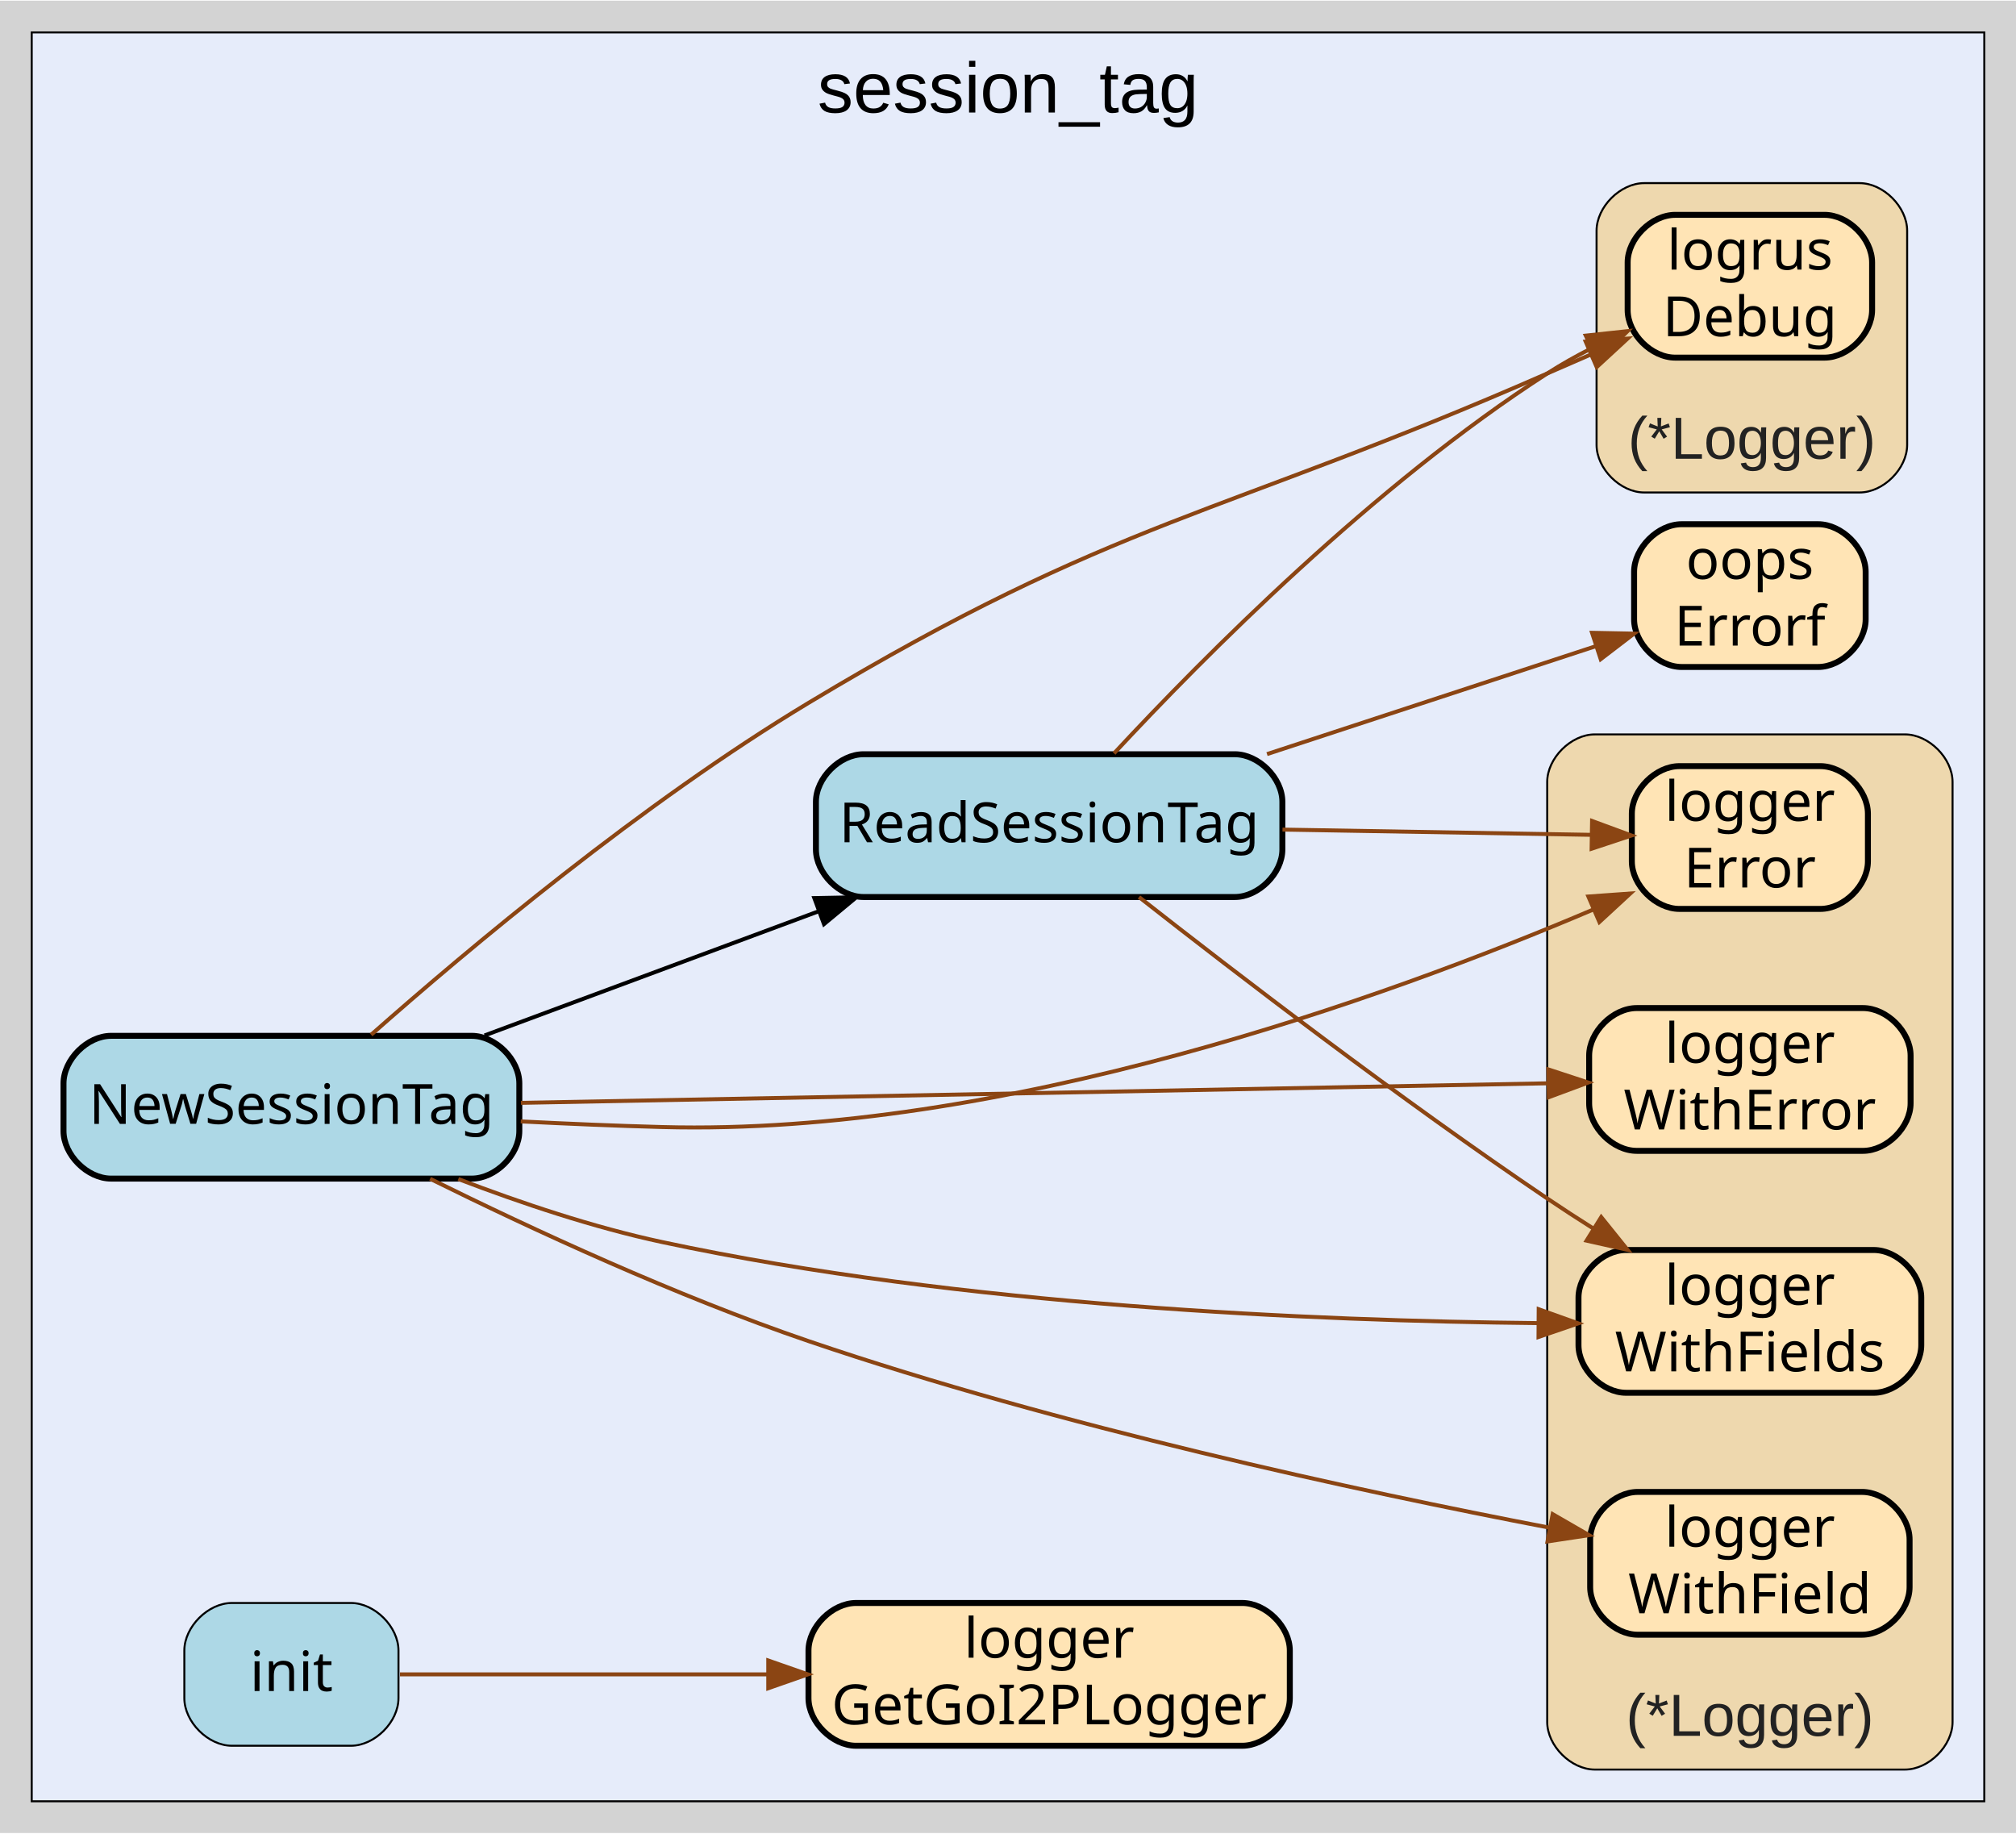
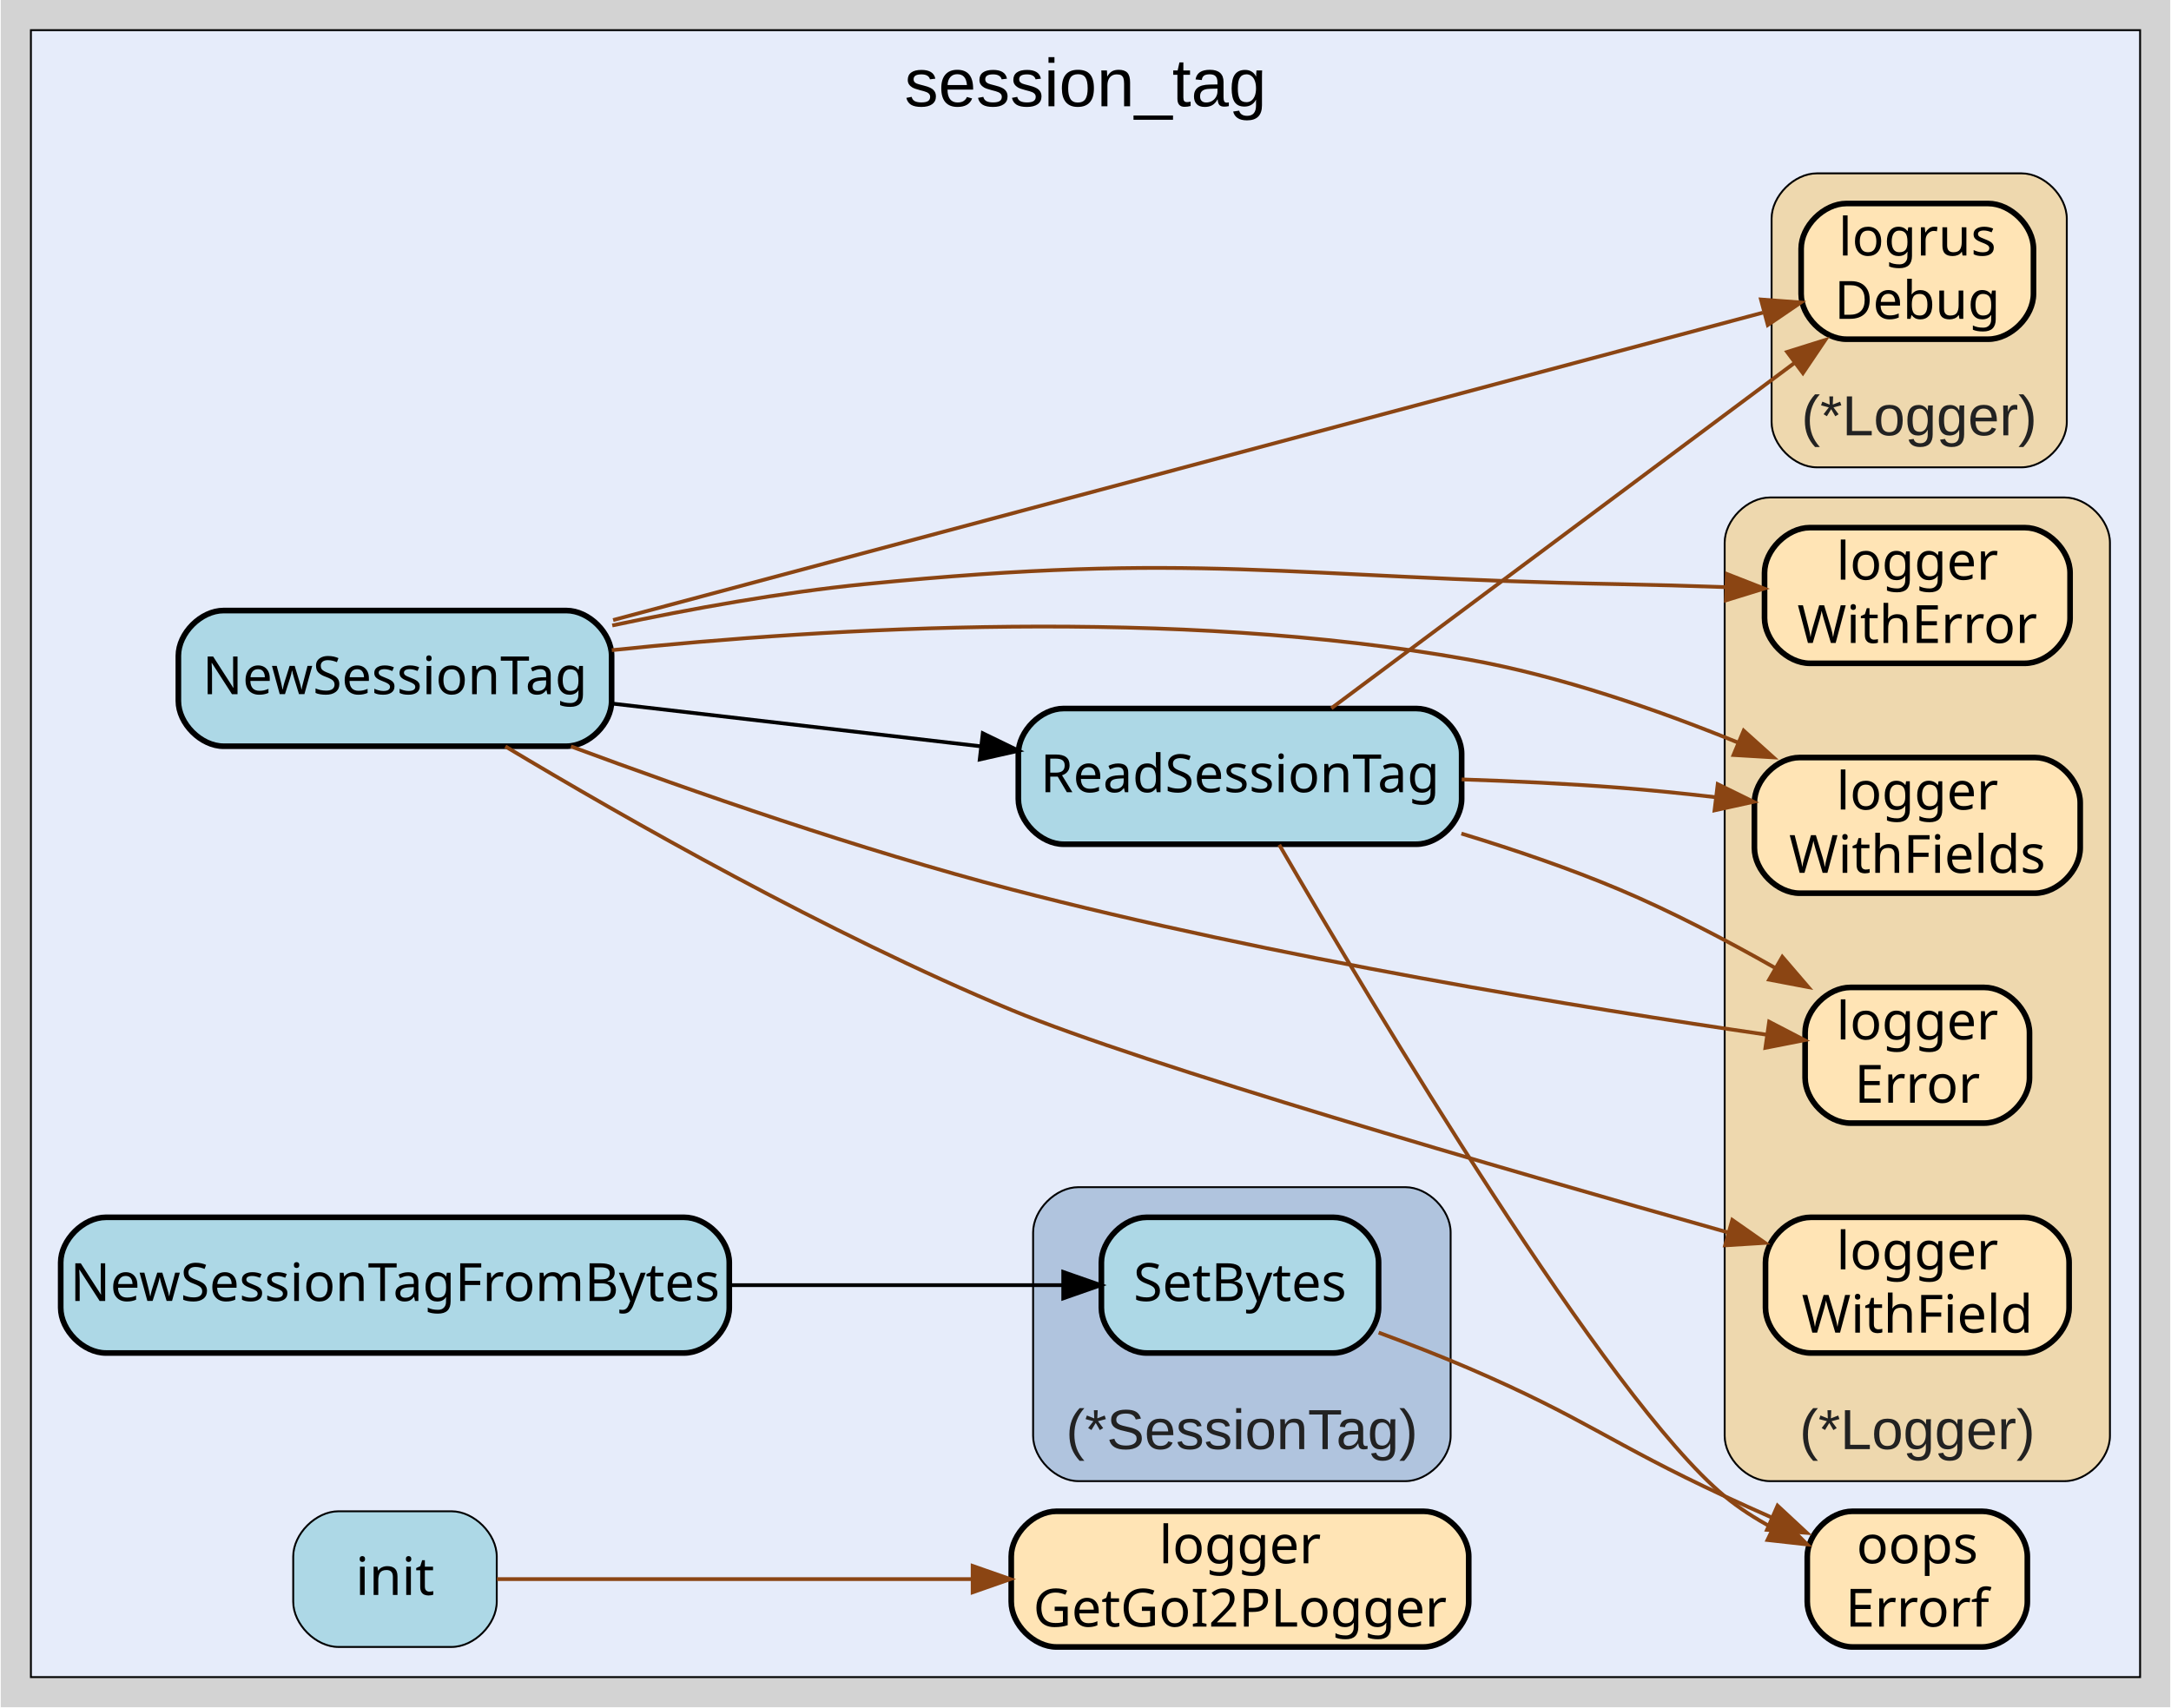
- <svg xmlns="http://www.w3.org/2000/svg" xmlns:xlink="http://www.w3.org/1999/xlink" width="508pt" height="462pt" viewBox="0.00 0.00 508.38 462.00">
-   <g id="graph0" class="graph" transform="scale(1 1) rotate(0) translate(0 462)">
-     <polygon fill="#d3d3d3" stroke="transparent" points="0,0 0,-462 508.38,-462 508.38,0 0,0" />
+ <svg xmlns="http://www.w3.org/2000/svg" xmlns:xlink="http://www.w3.org/1999/xlink" width="576pt" height="453pt" viewBox="0.00 0.00 575.60 453.00">
+   <g id="graph0" class="graph" transform="scale(1 1) rotate(0) translate(0 453)">
+     <polygon fill="#d3d3d3" stroke="transparent" points="0,0 0,-453 575.6,-453 575.6,0 0,0" />
    <g id="clust1" class="cluster">
-       <polygon fill="#e6ecfa" stroke="#000000" stroke-width=".5" points="8,-8 8,-454 500.38,-454 500.38,-8 8,-8" />
-       <text text-anchor="middle" x="254.19" y="-433.8" font-family="Arial" font-size="18.00" fill="#000000">session_tag</text>
+       <polygon fill="#e6ecfa" stroke="#000000" stroke-width=".5" points="8,-8 8,-445 567.6,-445 567.6,-8 8,-8" />
+       <text text-anchor="middle" x="287.8" y="-424.8" font-family="Arial" font-size="18.00" fill="#000000">session_tag</text>
+     </g>
+     <g id="clust4" class="cluster">
+       <g id="a_clust4">
+         <a xlink:title="type: *github.com/sirupsen/logrus.Logger">
+           <path fill="#eed8ae" stroke="#000000" stroke-width=".5" d="M481.83,-329C481.83,-329 536.152,-329 536.152,-329 542.152,-329 548.152,-335 548.152,-341 548.152,-341 548.152,-395 548.152,-395 548.152,-401 542.152,-407 536.152,-407 536.152,-407 481.83,-407 481.83,-407 475.83,-407 469.83,-401 469.83,-395 469.83,-395 469.83,-341 469.83,-341 469.83,-335 475.83,-329 481.83,-329" />
+           <text text-anchor="middle" x="508.991" y="-337.5" font-family="Arial" font-size="15.00" fill="#222222">(*Logger)</text>
+         </a>
+       </g>
    </g>
    <g id="clust3" class="cluster">
      <g id="a_clust3">
-         <a xlink:title="type: *github.com/sirupsen/logrus.Logger">
-           <path fill="#eed8ae" stroke="#000000" stroke-width=".5" d="M414.61,-338C414.61,-338 468.931,-338 468.931,-338 474.931,-338 480.931,-344 480.931,-350 480.931,-350 480.931,-404 480.931,-404 480.931,-410 474.931,-416 468.931,-416 468.931,-416 414.61,-416 414.61,-416 408.61,-416 402.61,-410 402.61,-404 402.61,-404 402.61,-350 402.61,-350 402.61,-344 408.61,-338 414.61,-338" />
-           <text text-anchor="middle" x="441.771" y="-346.5" font-family="Arial" font-size="15.00" fill="#222222">(*Logger)</text>
+         <a xlink:title="type: *github.com/go-i2p/logger.Logger">
+           <path fill="#eed8ae" stroke="#000000" stroke-width=".5" d="M469.382,-60C469.382,-60 547.6,-60 547.6,-60 553.6,-60 559.6,-66 559.6,-72 559.6,-72 559.6,-309 559.6,-309 559.6,-315 553.6,-321 547.6,-321 547.6,-321 469.382,-321 469.382,-321 463.382,-321 457.382,-315 457.382,-309 457.382,-309 457.382,-72 457.382,-72 457.382,-66 463.382,-60 469.382,-60" />
+           <text text-anchor="middle" x="508.491" y="-68.5" font-family="Arial" font-size="15.00" fill="#222222">(*Logger)</text>
        </a>
      </g>
    </g>
    <g id="clust2" class="cluster">
      <g id="a_clust2">
-         <a xlink:title="type: *github.com/go-i2p/logger.Logger">
-           <path fill="#eed8ae" stroke="#000000" stroke-width=".5" d="M402.161,-16C402.161,-16 480.38,-16 480.38,-16 486.38,-16 492.38,-22 492.38,-28 492.38,-28 492.38,-265 492.38,-265 492.38,-271 486.38,-277 480.38,-277 480.38,-277 402.161,-277 402.161,-277 396.161,-277 390.161,-271 390.161,-265 390.161,-265 390.161,-28 390.161,-28 390.161,-22 396.161,-16 402.161,-16" />
-           <text text-anchor="middle" x="441.271" y="-24.5" font-family="Arial" font-size="15.00" fill="#222222">(*Logger)</text>
+         <a xlink:title="type: *github.com/go-i2p/common/session_tag.SessionTag">
+           <path fill="#b0c4de" stroke="#000000" stroke-width=".5" d="M285.9,-60C285.9,-60 372.674,-60 372.674,-60 378.674,-60 384.674,-66 384.674,-72 384.674,-72 384.674,-126 384.674,-126 384.674,-132 378.674,-138 372.674,-138 372.674,-138 285.9,-138 285.9,-138 279.9,-138 273.9,-132 273.9,-126 273.9,-126 273.9,-72 273.9,-72 273.9,-66 279.9,-60 285.9,-60" />
+           <text text-anchor="middle" x="329.287" y="-68.5" font-family="Arial" font-size="15.00" fill="#222222">(*SessionTag)</text>
        </a>
      </g>
    </g>
    <g id="node1" class="node">
      <g id="a_node1">
-         <a xlink:title="github.com/go-i2p/common/session_tag.NewSessionTag | defined in utils.go:38&#10;at utils.go:39: calling [(*github.com/go-i2p/logger.Logger).WithField]&#10;at utils.go:39: calling [(*github.com/sirupsen/logrus.Logger).Debug]&#10;at utils.go:48: calling [(*github.com/sirupsen/logrus.Logger).Debug]&#10;at utils.go:42: calling [(*github.com/go-i2p/logger.Logger).WithError]&#10;at utils.go:42: calling [(*github.com/go-i2p/logger.Logger).Error]&#10;at utils.go:46: calling [(*github.com/go-i2p/logger.Logger).WithFields]&#10;at utils.go:40: calling [github.com/go-i2p/common/session_tag.ReadSessionTag]">
-           <path fill="#add8e6" stroke="#000000" stroke-width="1.5" d="M118.958,-201C118.958,-201 28.014,-201 28.014,-201 22.014,-201 16.014,-195 16.014,-189 16.014,-189 16.014,-177 16.014,-177 16.014,-171 22.014,-165 28.014,-165 28.014,-165 118.958,-165 118.958,-165 124.958,-165 130.958,-171 130.958,-177 130.958,-177 130.958,-189 130.958,-189 130.958,-195 124.958,-201 118.958,-201" />
-           <text text-anchor="middle" x="73.486" y="-178.8" font-family="Verdana" font-size="14.00" fill="#000000">NewSessionTag</text>
+         <a xlink:title="github.com/samber/oops.Errorf | defined in oops.go:34">
+           <path fill="#ffe4b5" stroke="#000000" stroke-width="1.5" d="M525.686,-52C525.686,-52 491.296,-52 491.296,-52 485.296,-52 479.296,-46 479.296,-40 479.296,-40 479.296,-28 479.296,-28 479.296,-22 485.296,-16 491.296,-16 491.296,-16 525.686,-16 525.686,-16 531.686,-16 537.686,-22 537.686,-28 537.686,-28 537.686,-40 537.686,-40 537.686,-46 531.686,-52 525.686,-52" />
+           <text text-anchor="middle" x="508.491" y="-38.2" font-family="Verdana" font-size="14.00" fill="#000000">oops</text>
+           <text text-anchor="middle" x="508.491" y="-21.4" font-family="Verdana" font-size="14.00" fill="#000000">Errorf</text>
        </a>
      </g>
    </g>
    <g id="node2" class="node">
      <g id="a_node2">
-         <a xlink:title="github.com/go-i2p/common/session_tag.ReadSessionTag | defined in utils.go:15&#10;at utils.go:31: calling [(*github.com/sirupsen/logrus.Logger).Debug]&#10;at utils.go:17: calling [(*github.com/go-i2p/logger.Logger).WithFields]&#10;at utils.go:29: calling [(*github.com/go-i2p/logger.Logger).WithFields]&#10;at utils.go:21: calling [(*github.com/go-i2p/logger.Logger).Error]&#10;at utils.go:22: calling [github.com/samber/oops.Errorf]">
-           <path fill="#add8e6" stroke="#000000" stroke-width="1.5" d="M311.377,-272C311.377,-272 217.756,-272 217.756,-272 211.756,-272 205.756,-266 205.756,-260 205.756,-260 205.756,-248 205.756,-248 205.756,-242 211.756,-236 217.756,-236 217.756,-236 311.377,-236 311.377,-236 317.377,-236 323.377,-242 323.377,-248 323.377,-248 323.377,-260 323.377,-260 323.377,-266 317.377,-272 311.377,-272" />
-           <text text-anchor="middle" x="264.567" y="-249.8" font-family="Verdana" font-size="14.00" fill="#000000">ReadSessionTag</text>
-         </a>
-       </g>
-     </g>
-     <g id="edge11" class="edge">
-       <g id="a_edge11">
-         <a xlink:title="at utils.go:40: calling [github.com/go-i2p/common/session_tag.ReadSessionTag]">
-           <path fill="none" stroke="#000000" d="M122.198,-201.1C147.802,-210.614 179.368,-222.343 206.265,-232.337" />
-           <polygon fill="#000000" stroke="#000000" points="205.351,-235.731 215.944,-235.933 207.789,-229.169 205.351,-235.731" />
-         </a>
-       </g>
-     </g>
-     <g id="node6" class="node">
-       <g id="a_node6">
-         <a xlink:title="(*github.com/go-i2p/logger.Logger).WithField | defined in log.go:54">
-           <path fill="#ffe4b5" stroke="#000000" stroke-width="1.5" d="M469.545,-86C469.545,-86 412.996,-86 412.996,-86 406.996,-86 400.996,-80 400.996,-74 400.996,-74 400.996,-62 400.996,-62 400.996,-56 406.996,-50 412.996,-50 412.996,-50 469.545,-50 469.545,-50 475.545,-50 481.545,-56 481.545,-62 481.545,-62 481.545,-74 481.545,-74 481.545,-80 475.545,-86 469.545,-86" />
-           <text text-anchor="middle" x="441.271" y="-72.2" font-family="Verdana" font-size="14.00" fill="#000000">logger</text>
-           <text text-anchor="middle" x="441.271" y="-55.4" font-family="Verdana" font-size="14.00" fill="#000000">WithField</text>
+         <a xlink:title="github.com/go-i2p/common/session_tag.ReadSessionTag | defined in utils.go:15&#10;at utils.go:31: calling [(*github.com/sirupsen/logrus.Logger).Debug]&#10;at utils.go:22: calling [github.com/samber/oops.Errorf]&#10;at utils.go:17: calling [(*github.com/go-i2p/logger.Logger).WithFields]&#10;at utils.go:29: calling [(*github.com/go-i2p/logger.Logger).WithFields]&#10;at utils.go:21: calling [(*github.com/go-i2p/logger.Logger).Error]">
+           <path fill="#add8e6" stroke="#000000" stroke-width="1.5" d="M375.597,-265C375.597,-265 281.976,-265 281.976,-265 275.976,-265 269.976,-259 269.976,-253 269.976,-253 269.976,-241 269.976,-241 269.976,-235 275.976,-229 281.976,-229 281.976,-229 375.597,-229 375.597,-229 381.597,-229 387.597,-235 387.597,-241 387.597,-241 387.597,-253 387.597,-253 387.597,-259 381.597,-265 375.597,-265" />
+           <text text-anchor="middle" x="328.787" y="-242.8" font-family="Verdana" font-size="14.00" fill="#000000">ReadSessionTag</text>
+         </a>
+       </g>
+     </g>
+     <g id="edge6" class="edge">
+       <g id="a_edge6">
+         <a xlink:title="at utils.go:22: calling [github.com/samber/oops.Errorf]">
+           <path fill="none" stroke="#8b4513" d="M339.206,-228.846C363.897,-186.309 426.226,-81.837 457.382,-56 461.179,-52.851 465.494,-50.083 469.971,-47.669" />
+           <polygon fill="#8b4513" stroke="#8b4513" points="471.771,-50.688 479.27,-43.204 468.74,-44.378 471.771,-50.688" />
+         </a>
+       </g>
+     </g>
+     <g id="node8" class="node">
+       <g id="a_node8">
+         <a xlink:title="(*github.com/go-i2p/logger.Logger).WithFields | defined in log.go:60">
+           <path fill="#ffe4b5" stroke="#000000" stroke-width="1.5" d="M539.71,-252C539.71,-252 477.272,-252 477.272,-252 471.272,-252 465.272,-246 465.272,-240 465.272,-240 465.272,-228 465.272,-228 465.272,-222 471.272,-216 477.272,-216 477.272,-216 539.71,-216 539.71,-216 545.71,-216 551.71,-222 551.71,-228 551.71,-228 551.71,-240 551.71,-240 551.71,-246 545.71,-252 539.71,-252" />
+           <text text-anchor="middle" x="508.491" y="-238.2" font-family="Verdana" font-size="14.00" fill="#000000">logger</text>
+           <text text-anchor="middle" x="508.491" y="-221.4" font-family="Verdana" font-size="14.00" fill="#000000">WithFields</text>
+         </a>
+       </g>
+     </g>
+     <g id="edge12" class="edge">
+       <g id="a_edge12">
+         <a xlink:title="at utils.go:17: calling [(*github.com/go-i2p/logger.Logger).WithFields]&#10;at utils.go:29: calling [(*github.com/go-i2p/logger.Logger).WithFields]">
+           <path fill="none" stroke="#8b4513" d="M387.615,-246.193C401.336,-245.742 415.882,-245.052 429.382,-244 437.714,-243.351 446.517,-242.451 455.104,-241.456" />
+           <polygon fill="#8b4513" stroke="#8b4513" points="455.538,-244.929 465.045,-240.253 454.697,-237.98 455.538,-244.929" />
+         </a>
+       </g>
+     </g>
+     <g id="node9" class="node">
+       <g id="a_node9">
+         <a xlink:title="(*github.com/go-i2p/logger.Logger).Error | defined in log.go:42">
+           <path fill="#ffe4b5" stroke="#000000" stroke-width="1.5" d="M526.257,-191C526.257,-191 490.725,-191 490.725,-191 484.725,-191 478.725,-185 478.725,-179 478.725,-179 478.725,-167 478.725,-167 478.725,-161 484.725,-155 490.725,-155 490.725,-155 526.257,-155 526.257,-155 532.257,-155 538.257,-161 538.257,-167 538.257,-167 538.257,-179 538.257,-179 538.257,-185 532.257,-191 526.257,-191" />
+           <text text-anchor="middle" x="508.491" y="-177.2" font-family="Verdana" font-size="14.00" fill="#000000">logger</text>
+           <text text-anchor="middle" x="508.491" y="-160.4" font-family="Verdana" font-size="14.00" fill="#000000">Error</text>
+         </a>
+       </g>
+     </g>
+     <g id="edge13" class="edge">
+       <g id="a_edge13">
+         <a xlink:title="at utils.go:21: calling [(*github.com/go-i2p/logger.Logger).Error]">
+           <path fill="none" stroke="#8b4513" d="M387.527,-231.823C401.455,-227.586 416.114,-222.589 429.382,-217 443.25,-211.158 457.812,-203.53 470.609,-196.269" />
+           <polygon fill="#8b4513" stroke="#8b4513" points="472.677,-199.116 479.579,-191.078 469.171,-193.058 472.677,-199.116" />
+         </a>
+       </g>
+     </g>
+     <g id="node12" class="node">
+       <g id="a_node12">
+         <a xlink:title="(*github.com/sirupsen/logrus.Logger).Debug | defined in logger.go:221">
+           <path fill="#ffe4b5" stroke="#000000" stroke-width="1.5" d="M527.313,-399C527.313,-399 489.669,-399 489.669,-399 483.669,-399 477.669,-393 477.669,-387 477.669,-387 477.669,-375 477.669,-375 477.669,-369 483.669,-363 489.669,-363 489.669,-363 527.313,-363 527.313,-363 533.313,-363 539.313,-369 539.313,-375 539.313,-375 539.313,-387 539.313,-387 539.313,-393 533.313,-399 527.313,-399" />
+           <text text-anchor="middle" x="508.491" y="-385.2" font-family="Verdana" font-size="14.00" fill="#000000">logrus</text>
+           <text text-anchor="middle" x="508.491" y="-368.4" font-family="Verdana" font-size="14.00" fill="#000000">Debug</text>
        </a>
      </g>
    </g>
    <g id="edge1" class="edge">
      <g id="a_edge1">
+         <a xlink:title="at utils.go:31: calling [(*github.com/sirupsen/logrus.Logger).Debug]">
+           <path fill="none" stroke="#8b4513" d="M353.023,-265.072C384.775,-288.748 440.565,-330.349 475.967,-356.748" />
+           <polygon fill="#8b4513" stroke="#8b4513" points="473.957,-359.615 484.065,-362.786 478.141,-354.003 473.957,-359.615" />
+         </a>
+       </g>
+     </g>
+     <g id="node3" class="node">
+       <g id="a_node3">
+         <a xlink:title="github.com/go-i2p/common/session_tag.NewSessionTag | defined in utils.go:38&#10;at utils.go:39: calling [(*github.com/go-i2p/logger.Logger).WithField]&#10;at utils.go:40: calling [github.com/go-i2p/common/session_tag.ReadSessionTag]&#10;at utils.go:42: calling [(*github.com/go-i2p/logger.Logger).WithError]&#10;at utils.go:39: calling [(*github.com/sirupsen/logrus.Logger).Debug]&#10;at utils.go:48: calling [(*github.com/sirupsen/logrus.Logger).Debug]&#10;at utils.go:42: calling [(*github.com/go-i2p/logger.Logger).Error]&#10;at utils.go:46: calling [(*github.com/go-i2p/logger.Logger).WithFields]">
+           <path fill="#add8e6" stroke="#000000" stroke-width="1.5" d="M150.068,-291C150.068,-291 59.124,-291 59.124,-291 53.124,-291 47.124,-285 47.124,-279 47.124,-279 47.124,-267 47.124,-267 47.124,-261 53.124,-255 59.124,-255 59.124,-255 150.068,-255 150.068,-255 156.068,-255 162.068,-261 162.068,-267 162.068,-267 162.068,-279 162.068,-279 162.068,-285 156.068,-291 150.068,-291" />
+           <text text-anchor="middle" x="104.596" y="-268.8" font-family="Verdana" font-size="14.00" fill="#000000">NewSessionTag</text>
+         </a>
+       </g>
+     </g>
+     <g id="edge3" class="edge">
+       <g id="a_edge3">
+         <a xlink:title="at utils.go:40: calling [github.com/go-i2p/common/session_tag.ReadSessionTag]">
+           <path fill="none" stroke="#000000" d="M162.331,-266.304C192.183,-262.842 228.823,-258.593 260.12,-254.964" />
+           <polygon fill="#000000" stroke="#000000" points="260.548,-258.437 270.078,-253.809 259.741,-251.484 260.548,-258.437" />
+         </a>
+       </g>
+     </g>
+     <g id="edge9" class="edge">
+       <g id="a_edge9">
+         <a xlink:title="at utils.go:46: calling [(*github.com/go-i2p/logger.Logger).WithFields]">
+           <path fill="none" stroke="#8b4513" d="M162.118,-280.485C220.011,-286.508 311.619,-291.904 389.382,-278 413.657,-273.659 439.461,-264.711 460.822,-256.01" />
+           <polygon fill="#8b4513" stroke="#8b4513" points="462.426,-259.133 470.303,-252.047 459.726,-252.674 462.426,-259.133" />
+         </a>
+       </g>
+     </g>
+     <g id="edge8" class="edge">
+       <g id="a_edge8">
+         <a xlink:title="at utils.go:42: calling [(*github.com/go-i2p/logger.Logger).Error]">
+           <path fill="none" stroke="#8b4513" d="M151.279,-254.947C183.701,-242.923 228.109,-227.468 268.192,-217 337.772,-198.829 420.598,-185.426 468.599,-178.447" />
+           <polygon fill="#8b4513" stroke="#8b4513" points="469.183,-181.899 478.584,-177.015 468.189,-174.97 469.183,-181.899" />
+         </a>
+       </g>
+     </g>
+     <g id="node10" class="node">
+       <g id="a_node10">
+         <a xlink:title="(*github.com/go-i2p/logger.Logger).WithField | defined in log.go:54">
+           <path fill="#ffe4b5" stroke="#000000" stroke-width="1.5" d="M536.765,-130C536.765,-130 480.216,-130 480.216,-130 474.216,-130 468.216,-124 468.216,-118 468.216,-118 468.216,-106 468.216,-106 468.216,-100 474.216,-94 480.216,-94 480.216,-94 536.765,-94 536.765,-94 542.765,-94 548.765,-100 548.765,-106 548.765,-106 548.765,-118 548.765,-118 548.765,-124 542.765,-130 536.765,-130" />
+           <text text-anchor="middle" x="508.491" y="-116.2" font-family="Verdana" font-size="14.00" fill="#000000">logger</text>
+           <text text-anchor="middle" x="508.491" y="-99.4" font-family="Verdana" font-size="14.00" fill="#000000">WithField</text>
+         </a>
+       </g>
+     </g>
+     <g id="edge2" class="edge">
+       <g id="a_edge2">
        <a xlink:title="at utils.go:39: calling [(*github.com/go-i2p/logger.Logger).WithField]">
-           <path fill="none" stroke="#8b4513" d="M108.46,-164.955C134.317,-152.169 170.67,-135.34 203.972,-124 267.006,-102.536 342.177,-86.305 390.767,-76.981" />
-           <polygon fill="#8b4513" stroke="#8b4513" points="391.543,-80.396 400.718,-75.097 390.241,-73.518 391.543,-80.396" />
-         </a>
-       </g>
-     </g>
-     <g id="node7" class="node">
-       <g id="a_node7">
-         <a xlink:title="(*github.com/go-i2p/logger.Logger).WithFields | defined in log.go:60">
-           <path fill="#ffe4b5" stroke="#000000" stroke-width="1.5" d="M472.49,-147C472.49,-147 410.052,-147 410.052,-147 404.052,-147 398.052,-141 398.052,-135 398.052,-135 398.052,-123 398.052,-123 398.052,-117 404.052,-111 410.052,-111 410.052,-111 472.49,-111 472.49,-111 478.49,-111 484.49,-117 484.49,-123 484.49,-123 484.49,-135 484.49,-135 484.49,-141 478.49,-147 472.49,-147" />
-           <text text-anchor="middle" x="441.271" y="-133.2" font-family="Verdana" font-size="14.00" fill="#000000">logger</text>
-           <text text-anchor="middle" x="441.271" y="-116.4" font-family="Verdana" font-size="14.00" fill="#000000">WithFields</text>
-         </a>
-       </g>
-     </g>
-     <g id="edge6" class="edge">
-       <g id="a_edge6">
-         <a xlink:title="at utils.go:46: calling [(*github.com/go-i2p/logger.Logger).WithFields]">
-           <path fill="none" stroke="#8b4513" d="M115.574,-164.893C131.406,-158.832 149.746,-152.686 166.972,-149 242.418,-132.856 331.904,-129.124 387.648,-128.567" />
-           <polygon fill="#8b4513" stroke="#8b4513" points="388.017,-132.065 397.993,-128.496 387.969,-125.065 388.017,-132.065" />
-         </a>
-       </g>
-     </g>
-     <g id="node8" class="node">
-       <g id="a_node8">
-         <a xlink:title="(*github.com/go-i2p/logger.Logger).Error | defined in log.go:42">
-           <path fill="#ffe4b5" stroke="#000000" stroke-width="1.5" d="M459.037,-269C459.037,-269 423.505,-269 423.505,-269 417.505,-269 411.505,-263 411.505,-257 411.505,-257 411.505,-245 411.505,-245 411.505,-239 417.505,-233 423.505,-233 423.505,-233 459.037,-233 459.037,-233 465.037,-233 471.037,-239 471.037,-245 471.037,-245 471.037,-257 471.037,-257 471.037,-263 465.037,-269 459.037,-269" />
-           <text text-anchor="middle" x="441.271" y="-255.2" font-family="Verdana" font-size="14.00" fill="#000000">logger</text>
-           <text text-anchor="middle" x="441.271" y="-238.4" font-family="Verdana" font-size="14.00" fill="#000000">Error</text>
-         </a>
-       </g>
-     </g>
-     <g id="edge5" class="edge">
-       <g id="a_edge5">
-         <a xlink:title="at utils.go:42: calling [(*github.com/go-i2p/logger.Logger).Error]">
-           <path fill="none" stroke="#8b4513" d="M131.315,-179.423C143.108,-178.83 155.436,-178.308 166.972,-178 252.998,-175.701 349.298,-210.508 401.825,-232.867" />
-           <polygon fill="#8b4513" stroke="#8b4513" points="400.543,-236.126 411.111,-236.885 403.323,-229.701 400.543,-236.126" />
-         </a>
-       </g>
-     </g>
-     <g id="node9" class="node">
-       <g id="a_node9">
+           <path fill="none" stroke="#8b4513" d="M133.875,-254.944C165.953,-235.716 219.358,-205.315 268.192,-185 302.632,-170.673 398.38,-142.887 458.098,-126.034" />
+           <polygon fill="#8b4513" stroke="#8b4513" points="459.405,-129.302 468.082,-123.223 457.508,-122.564 459.405,-129.302" />
+         </a>
+       </g>
+     </g>
+     <g id="node11" class="node">
+       <g id="a_node11">
        <a xlink:title="(*github.com/go-i2p/logger.Logger).WithError | defined in log.go:66">
-           <path fill="#ffe4b5" stroke="#000000" stroke-width="1.5" d="M469.802,-208C469.802,-208 412.739,-208 412.739,-208 406.739,-208 400.739,-202 400.739,-196 400.739,-196 400.739,-184 400.739,-184 400.739,-178 406.739,-172 412.739,-172 412.739,-172 469.802,-172 469.802,-172 475.802,-172 481.802,-178 481.802,-184 481.802,-184 481.802,-196 481.802,-196 481.802,-202 475.802,-208 469.802,-208" />
-           <text text-anchor="middle" x="441.271" y="-194.2" font-family="Verdana" font-size="14.00" fill="#000000">logger</text>
-           <text text-anchor="middle" x="441.271" y="-177.4" font-family="Verdana" font-size="14.00" fill="#000000">WithError</text>
+           <path fill="#ffe4b5" stroke="#000000" stroke-width="1.5" d="M537.023,-313C537.023,-313 479.959,-313 479.959,-313 473.959,-313 467.959,-307 467.959,-301 467.959,-301 467.959,-289 467.959,-289 467.959,-283 473.959,-277 479.959,-277 479.959,-277 537.023,-277 537.023,-277 543.023,-277 549.023,-283 549.023,-289 549.023,-289 549.023,-301 549.023,-301 549.023,-307 543.023,-313 537.023,-313" />
+           <text text-anchor="middle" x="508.491" y="-299.2" font-family="Verdana" font-size="14.00" fill="#000000">logger</text>
+           <text text-anchor="middle" x="508.491" y="-282.4" font-family="Verdana" font-size="14.00" fill="#000000">WithError</text>
        </a>
      </g>
    </g>
    <g id="edge4" class="edge">
      <g id="a_edge4">
        <a xlink:title="at utils.go:42: calling [(*github.com/go-i2p/logger.Logger).WithError]">
-           <path fill="none" stroke="#8b4513" d="M131.357,-184.101C202.646,-185.458 322.622,-187.742 390.489,-189.034" />
-           <polygon fill="#8b4513" stroke="#8b4513" points="390.451,-192.533 400.515,-189.224 390.584,-185.535 390.451,-192.533" />
-         </a>
-       </g>
-     </g>
-     <g id="node10" class="node">
-       <g id="a_node10">
-         <a xlink:title="(*github.com/sirupsen/logrus.Logger).Debug | defined in logger.go:221">
-           <path fill="#ffe4b5" stroke="#000000" stroke-width="1.5" d="M460.093,-408C460.093,-408 422.449,-408 422.449,-408 416.449,-408 410.449,-402 410.449,-396 410.449,-396 410.449,-384 410.449,-384 410.449,-378 416.449,-372 422.449,-372 422.449,-372 460.093,-372 460.093,-372 466.093,-372 472.093,-378 472.093,-384 472.093,-384 472.093,-396 472.093,-396 472.093,-402 466.093,-408 460.093,-408" />
-           <text text-anchor="middle" x="441.271" y="-394.2" font-family="Verdana" font-size="14.00" fill="#000000">logrus</text>
-           <text text-anchor="middle" x="441.271" y="-377.4" font-family="Verdana" font-size="14.00" fill="#000000">Debug</text>
-         </a>
-       </g>
-     </g>
-     <g id="edge2" class="edge">
-       <g id="a_edge2">
+           <path fill="none" stroke="#8b4513" d="M162.239,-287.04C183.185,-291.485 207.128,-295.808 229.192,-298 317.729,-306.795 340.425,-299.686 429.382,-298 438.565,-297.826 448.345,-297.538 457.784,-297.208" />
+           <polygon fill="#8b4513" stroke="#8b4513" points="457.984,-300.703 467.848,-296.837 457.725,-293.708 457.984,-300.703" />
+         </a>
+       </g>
+     </g>
+     <g id="edge7" class="edge">
+       <g id="a_edge7">
        <a xlink:title="at utils.go:39: calling [(*github.com/sirupsen/logrus.Logger).Debug]&#10;at utils.go:48: calling [(*github.com/sirupsen/logrus.Logger).Debug]">
-           <path fill="none" stroke="#8b4513" d="M93.587,-201.271C118.285,-223.095 162.081,-259.809 203.972,-285 281.615,-331.691 307.175,-331.644 390.161,-368 393.742,-369.569 397.468,-371.191 401.204,-372.811" />
-           <polygon fill="#8b4513" stroke="#8b4513" points="399.865,-376.046 410.433,-376.802 402.643,-369.62 399.865,-376.046" />
-         </a>
-       </g>
-     </g>
-     <g id="node3" class="node">
-       <g id="a_node3">
-         <a xlink:title="github.com/samber/oops.Errorf | defined in oops.go:34">
-           <path fill="#ffe4b5" stroke="#000000" stroke-width="1.5" d="M458.466,-330C458.466,-330 424.075,-330 424.075,-330 418.075,-330 412.075,-324 412.075,-318 412.075,-318 412.075,-306 412.075,-306 412.075,-300 418.075,-294 424.075,-294 424.075,-294 458.466,-294 458.466,-294 464.466,-294 470.466,-300 470.466,-306 470.466,-306 470.466,-318 470.466,-318 470.466,-324 464.466,-330 458.466,-330" />
-           <text text-anchor="middle" x="441.271" y="-316.2" font-family="Verdana" font-size="14.00" fill="#000000">oops</text>
-           <text text-anchor="middle" x="441.271" y="-299.4" font-family="Verdana" font-size="14.00" fill="#000000">Errorf</text>
+           <path fill="none" stroke="#8b4513" d="M162.464,-288.474C245.209,-310.599 395.29,-350.731 467.506,-370.041" />
+           <polygon fill="#8b4513" stroke="#8b4513" points="467.013,-373.532 477.578,-372.734 468.822,-366.769 467.013,-373.532" />
+         </a>
+       </g>
+     </g>
+     <g id="node4" class="node">
+       <g id="a_node4">
+         <a xlink:title="github.com/go-i2p/common/session_tag.NewSessionTagFromBytes | defined in session_tag_struct.go:65&#10;at session_tag_struct.go:67: calling [(*github.com/go-i2p/common/session_tag.SessionTag).SetBytes]">
+           <path fill="#add8e6" stroke="#000000" stroke-width="1.5" d="M181.288,-130C181.288,-130 27.904,-130 27.904,-130 21.904,-130 15.904,-124 15.904,-118 15.904,-118 15.904,-106 15.904,-106 15.904,-100 21.904,-94 27.904,-94 27.904,-94 181.288,-94 181.288,-94 187.288,-94 193.288,-100 193.288,-106 193.288,-106 193.288,-118 193.288,-118 193.288,-124 187.288,-130 181.288,-130" />
+           <text text-anchor="middle" x="104.596" y="-107.8" font-family="Verdana" font-size="14.00" fill="#000000">NewSessionTagFromBytes</text>
+         </a>
+       </g>
+     </g>
+     <g id="node7" class="node">
+       <g id="a_node7">
+         <a xlink:title="(*github.com/go-i2p/common/session_tag.SessionTag).SetBytes | defined in session_tag_struct.go:45&#10;at session_tag_struct.go:47: calling [github.com/samber/oops.Errorf]">
+           <path fill="#add8e6" stroke="#000000" stroke-width="1.5" d="M353.561,-130C353.561,-130 304.012,-130 304.012,-130 298.012,-130 292.012,-124 292.012,-118 292.012,-118 292.012,-106 292.012,-106 292.012,-100 298.012,-94 304.012,-94 304.012,-94 353.561,-94 353.561,-94 359.561,-94 365.561,-100 365.561,-106 365.561,-106 365.561,-118 365.561,-118 365.561,-124 359.561,-130 353.561,-130" />
+           <text text-anchor="middle" x="328.787" y="-107.8" font-family="Verdana" font-size="14.00" fill="#000000">SetBytes</text>
        </a>
      </g>
    </g>
    <g id="edge10" class="edge">
      <g id="a_edge10">
-         <a xlink:title="at utils.go:22: calling [github.com/samber/oops.Errorf]">
-           <path fill="none" stroke="#8b4513" d="M319.508,-272.034C346.4,-280.86 378.134,-291.276 402.462,-299.262" />
-           <polygon fill="#8b4513" stroke="#8b4513" points="401.471,-302.62 412.064,-302.413 403.654,-295.969 401.471,-302.62" />
-         </a>
-       </g>
-     </g>
-     <g id="edge8" class="edge">
-       <g id="a_edge8">
-         <a xlink:title="at utils.go:17: calling [(*github.com/go-i2p/logger.Logger).WithFields]&#10;at utils.go:29: calling [(*github.com/go-i2p/logger.Logger).WithFields]">
-           <path fill="none" stroke="#8b4513" d="M287.227,-235.989C312.01,-216.542 353.143,-184.994 390.161,-160 393.891,-157.482 397.823,-154.928 401.782,-152.422" />
-           <polygon fill="#8b4513" stroke="#8b4513" points="403.783,-155.299 410.425,-147.045 400.085,-149.355 403.783,-155.299" />
-         </a>
-       </g>
-     </g>
-     <g id="edge9" class="edge">
-       <g id="a_edge9">
-         <a xlink:title="at utils.go:21: calling [(*github.com/go-i2p/logger.Logger).Error]">
-           <path fill="none" stroke="#8b4513" d="M323.407,-253.001C349.003,-252.566 378.333,-252.069 401.332,-251.678" />
-           <polygon fill="#8b4513" stroke="#8b4513" points="401.478,-255.176 411.417,-251.507 401.359,-248.177 401.478,-255.176" />
-         </a>
-       </g>
-     </g>
-     <g id="edge3" class="edge">
-       <g id="a_edge3">
-         <a xlink:title="at utils.go:31: calling [(*github.com/sirupsen/logrus.Logger).Debug]">
-           <path fill="none" stroke="#8b4513" d="M280.928,-272.224C303.558,-296.589 346.577,-339.955 390.161,-368 393.68,-370.264 397.471,-372.392 401.341,-374.365" />
-           <polygon fill="#8b4513" stroke="#8b4513" points="399.892,-377.55 410.426,-378.677 402.894,-371.227 399.892,-377.55" />
-         </a>
-       </g>
-     </g>
-     <g id="node4" class="node">
-       <g id="a_node4">
-         <a xlink:title="github.com/go-i2p/common/session_tag.init | defined in .:0&#10;at utils.go:10: calling [github.com/go-i2p/logger.GetGoI2PLogger]">
-           <path fill="#add8e6" stroke="#000000" stroke-width=".5" d="M88.486,-58C88.486,-58 58.486,-58 58.486,-58 52.486,-58 46.486,-52 46.486,-46 46.486,-46 46.486,-34 46.486,-34 46.486,-28 52.486,-22 58.486,-22 58.486,-22 88.486,-22 88.486,-22 94.486,-22 100.486,-28 100.486,-34 100.486,-34 100.486,-46 100.486,-46 100.486,-52 94.486,-58 88.486,-58" />
-           <text text-anchor="middle" x="73.486" y="-35.8" font-family="Verdana" font-size="14.00" fill="#000000">init</text>
+         <a xlink:title="at session_tag_struct.go:67: calling [(*github.com/go-i2p/common/session_tag.SessionTag).SetBytes]">
+           <path fill="none" stroke="#000000" d="M193.202,-112C223.43,-112 256.044,-112 281.708,-112" />
+           <polygon fill="#000000" stroke="#000000" points="281.896,-115.5 291.896,-112 281.896,-108.5 281.896,-115.5" />
        </a>
      </g>
    </g>
    <g id="node5" class="node">
      <g id="a_node5">
+         <a xlink:title="github.com/go-i2p/common/session_tag.init | defined in .:0&#10;at utils.go:10: calling [github.com/go-i2p/logger.GetGoI2PLogger]">
+           <path fill="#add8e6" stroke="#000000" stroke-width=".5" d="M119.596,-52C119.596,-52 89.596,-52 89.596,-52 83.596,-52 77.596,-46 77.596,-40 77.596,-40 77.596,-28 77.596,-28 77.596,-22 83.596,-16 89.596,-16 89.596,-16 119.596,-16 119.596,-16 125.596,-16 131.596,-22 131.596,-28 131.596,-28 131.596,-40 131.596,-40 131.596,-46 125.596,-52 119.596,-52" />
+           <text text-anchor="middle" x="104.596" y="-29.8" font-family="Verdana" font-size="14.00" fill="#000000">init</text>
+         </a>
+       </g>
+     </g>
+     <g id="node6" class="node">
+       <g id="a_node6">
        <a xlink:title="github.com/go-i2p/logger.GetGoI2PLogger | defined in log.go:120">
-           <path fill="#ffe4b5" stroke="#000000" stroke-width="1.5" d="M313.256,-58C313.256,-58 215.877,-58 215.877,-58 209.877,-58 203.877,-52 203.877,-46 203.877,-46 203.877,-34 203.877,-34 203.877,-28 209.877,-22 215.877,-22 215.877,-22 313.256,-22 313.256,-22 319.256,-22 325.256,-28 325.256,-34 325.256,-34 325.256,-46 325.256,-46 325.256,-52 319.256,-58 313.256,-58" />
-           <text text-anchor="middle" x="264.567" y="-44.2" font-family="Verdana" font-size="14.00" fill="#000000">logger</text>
-           <text text-anchor="middle" x="264.567" y="-27.4" font-family="Verdana" font-size="14.00" fill="#000000">GetGoI2PLogger</text>
-         </a>
-       </g>
-     </g>
-     <g id="edge7" class="edge">
-       <g id="a_edge7">
+           <path fill="#ffe4b5" stroke="#000000" stroke-width="1.5" d="M377.476,-52C377.476,-52 280.097,-52 280.097,-52 274.097,-52 268.097,-46 268.097,-40 268.097,-40 268.097,-28 268.097,-28 268.097,-22 274.097,-16 280.097,-16 280.097,-16 377.476,-16 377.476,-16 383.476,-16 389.476,-22 389.476,-28 389.476,-28 389.476,-40 389.476,-40 389.476,-46 383.476,-52 377.476,-52" />
+           <text text-anchor="middle" x="328.787" y="-38.2" font-family="Verdana" font-size="14.00" fill="#000000">logger</text>
+           <text text-anchor="middle" x="328.787" y="-21.4" font-family="Verdana" font-size="14.00" fill="#000000">GetGoI2PLogger</text>
+         </a>
+       </g>
+     </g>
+     <g id="edge11" class="edge">
+       <g id="a_edge11">
        <a xlink:title="at utils.go:10: calling [github.com/go-i2p/logger.GetGoI2PLogger]">
-           <path fill="none" stroke="#8b4513" d="M100.863,-40C124.981,-40 161.189,-40 193.426,-40" />
-           <polygon fill="#8b4513" stroke="#8b4513" points="193.732,-43.5 203.732,-40 193.732,-36.5 193.732,-43.5" />
+           <path fill="none" stroke="#8b4513" d="M131.639,-34C162.69,-34 214.864,-34 257.742,-34" />
+           <polygon fill="#8b4513" stroke="#8b4513" points="257.859,-37.5 267.859,-34 257.859,-30.5 257.859,-37.5" />
+         </a>
+       </g>
+     </g>
+     <g id="edge5" class="edge">
+       <g id="a_edge5">
+         <a xlink:title="at session_tag_struct.go:47: calling [github.com/samber/oops.Errorf]">
+           <path fill="none" stroke="#8b4513" d="M365.582,-99.411C373.5,-96.489 381.773,-93.27 389.382,-90 420.425,-76.657 426.74,-70.241 457.382,-56 461.433,-54.117 465.689,-52.196 469.943,-50.313" />
+           <polygon fill="#8b4513" stroke="#8b4513" points="471.412,-53.491 479.173,-46.279 468.608,-47.077 471.412,-53.491" />
        </a>
      </g>
    </g>
  </g>
</svg>
